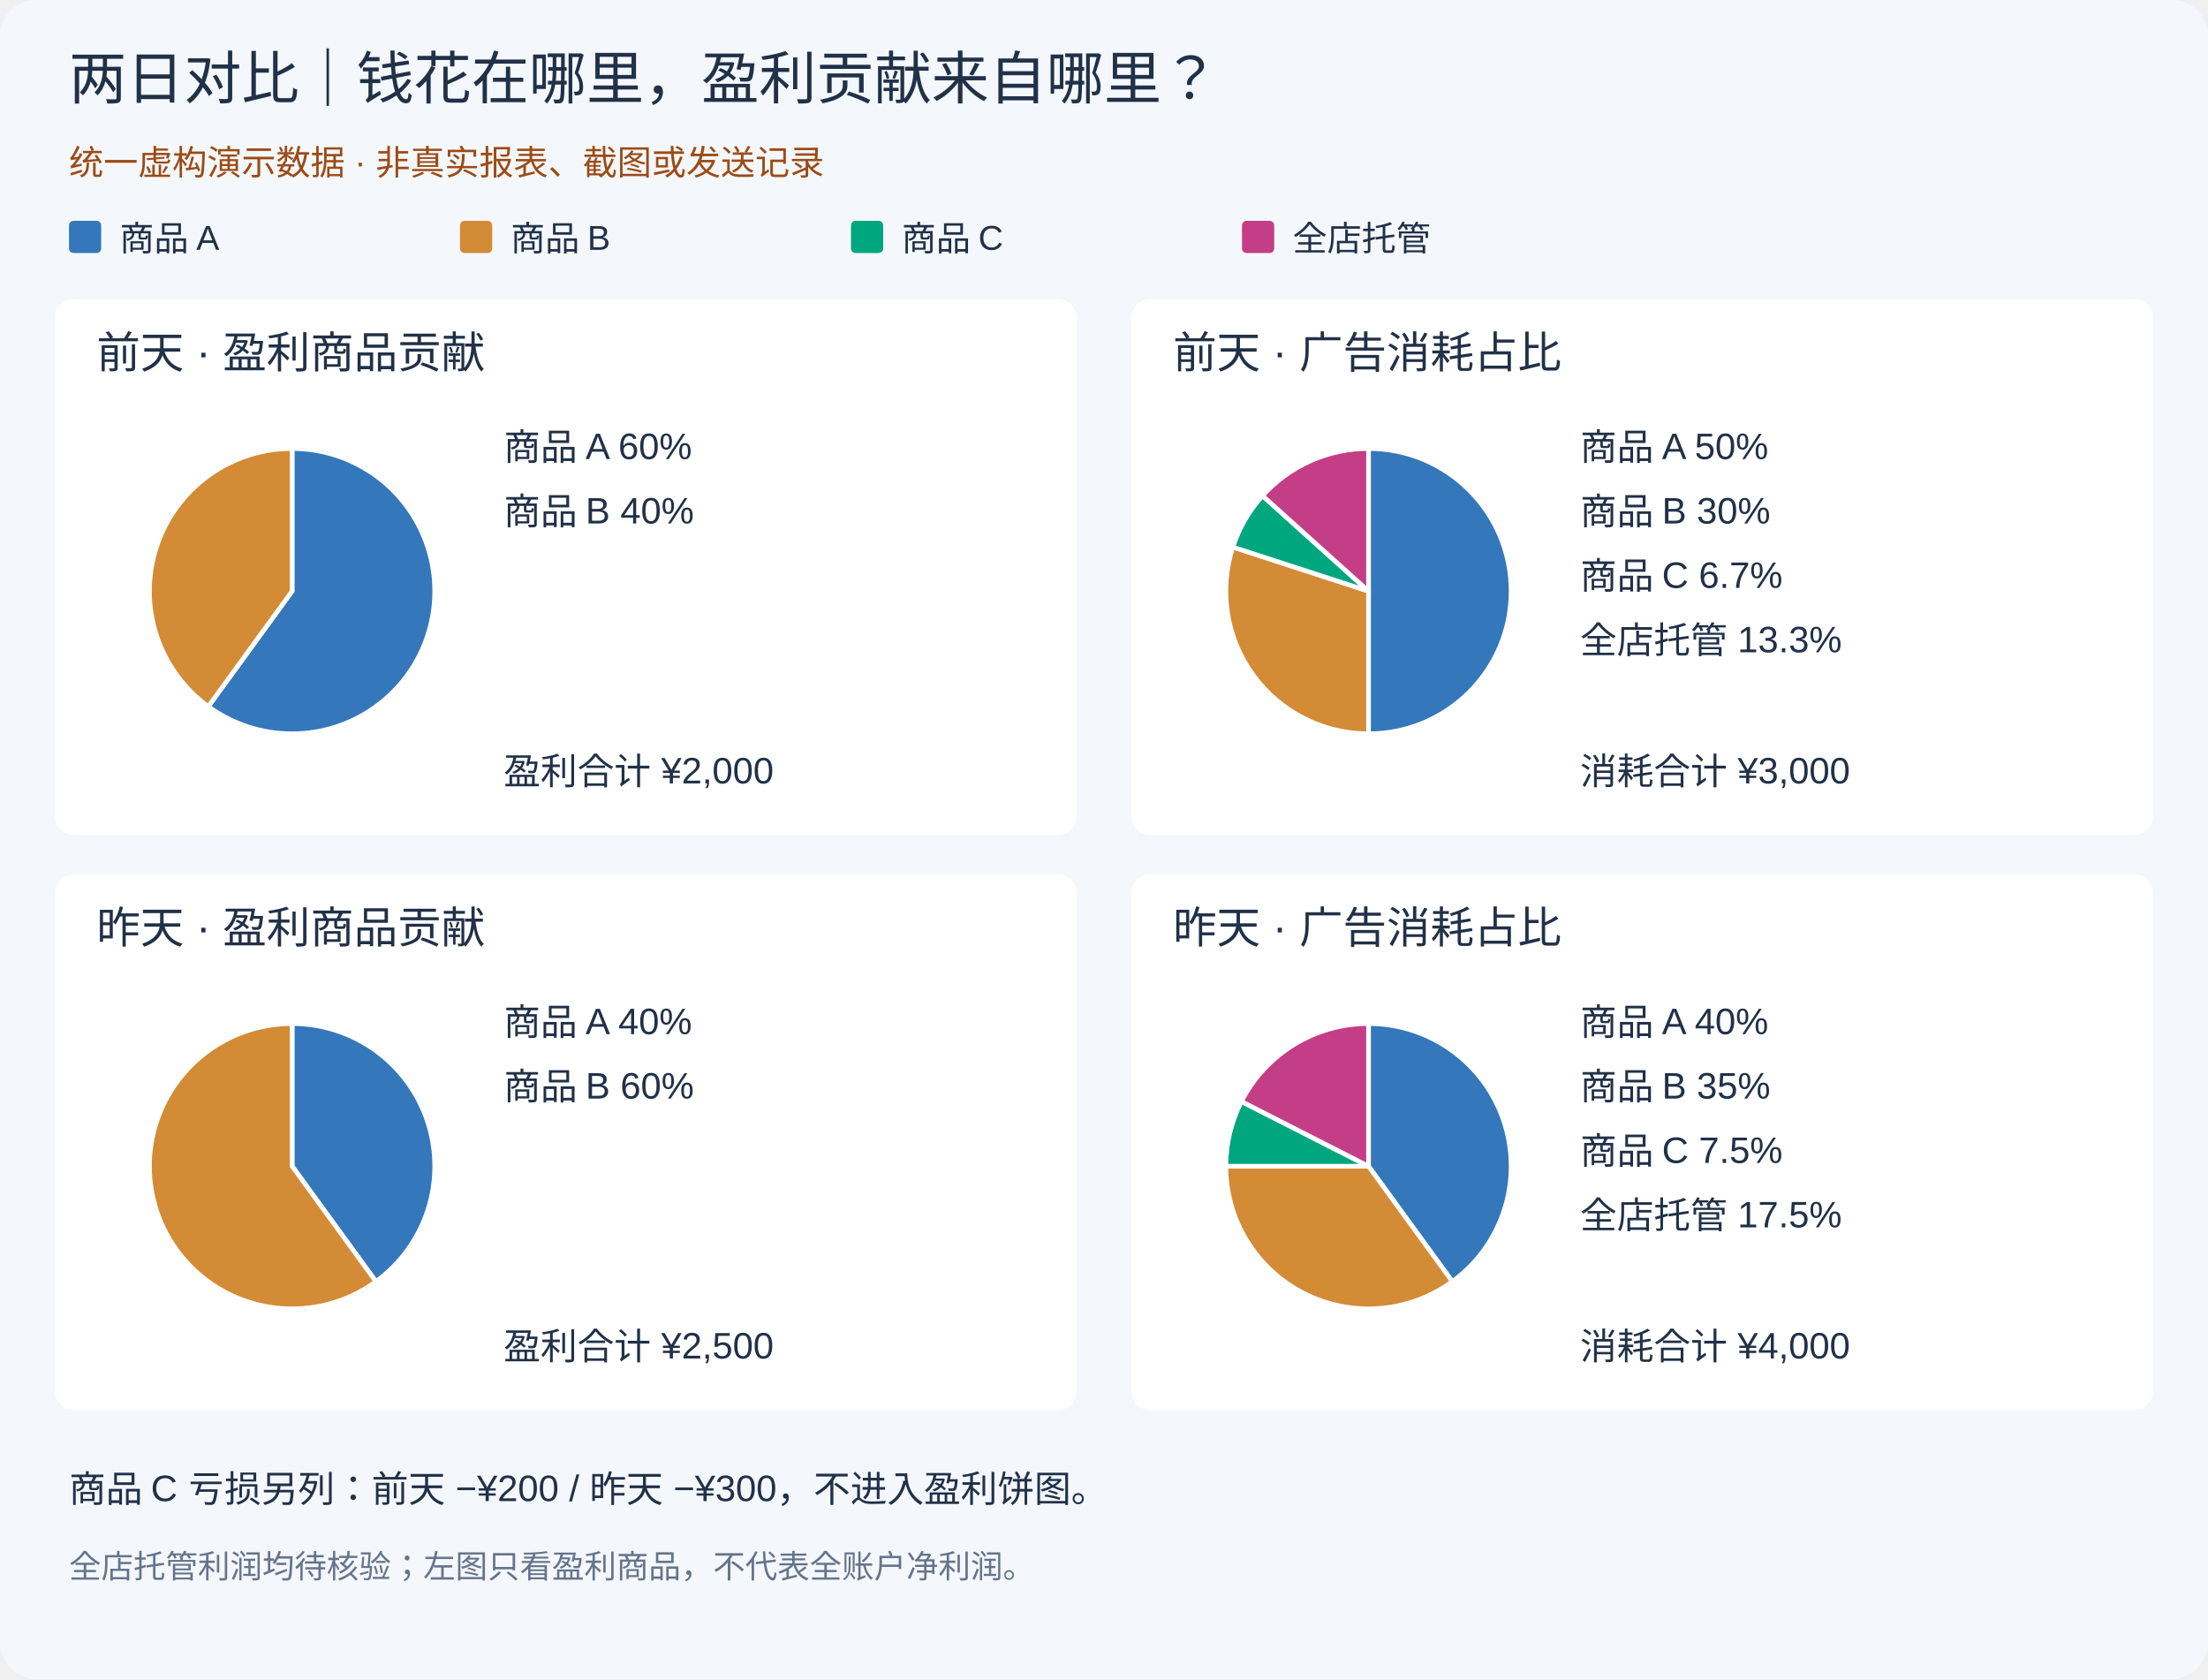
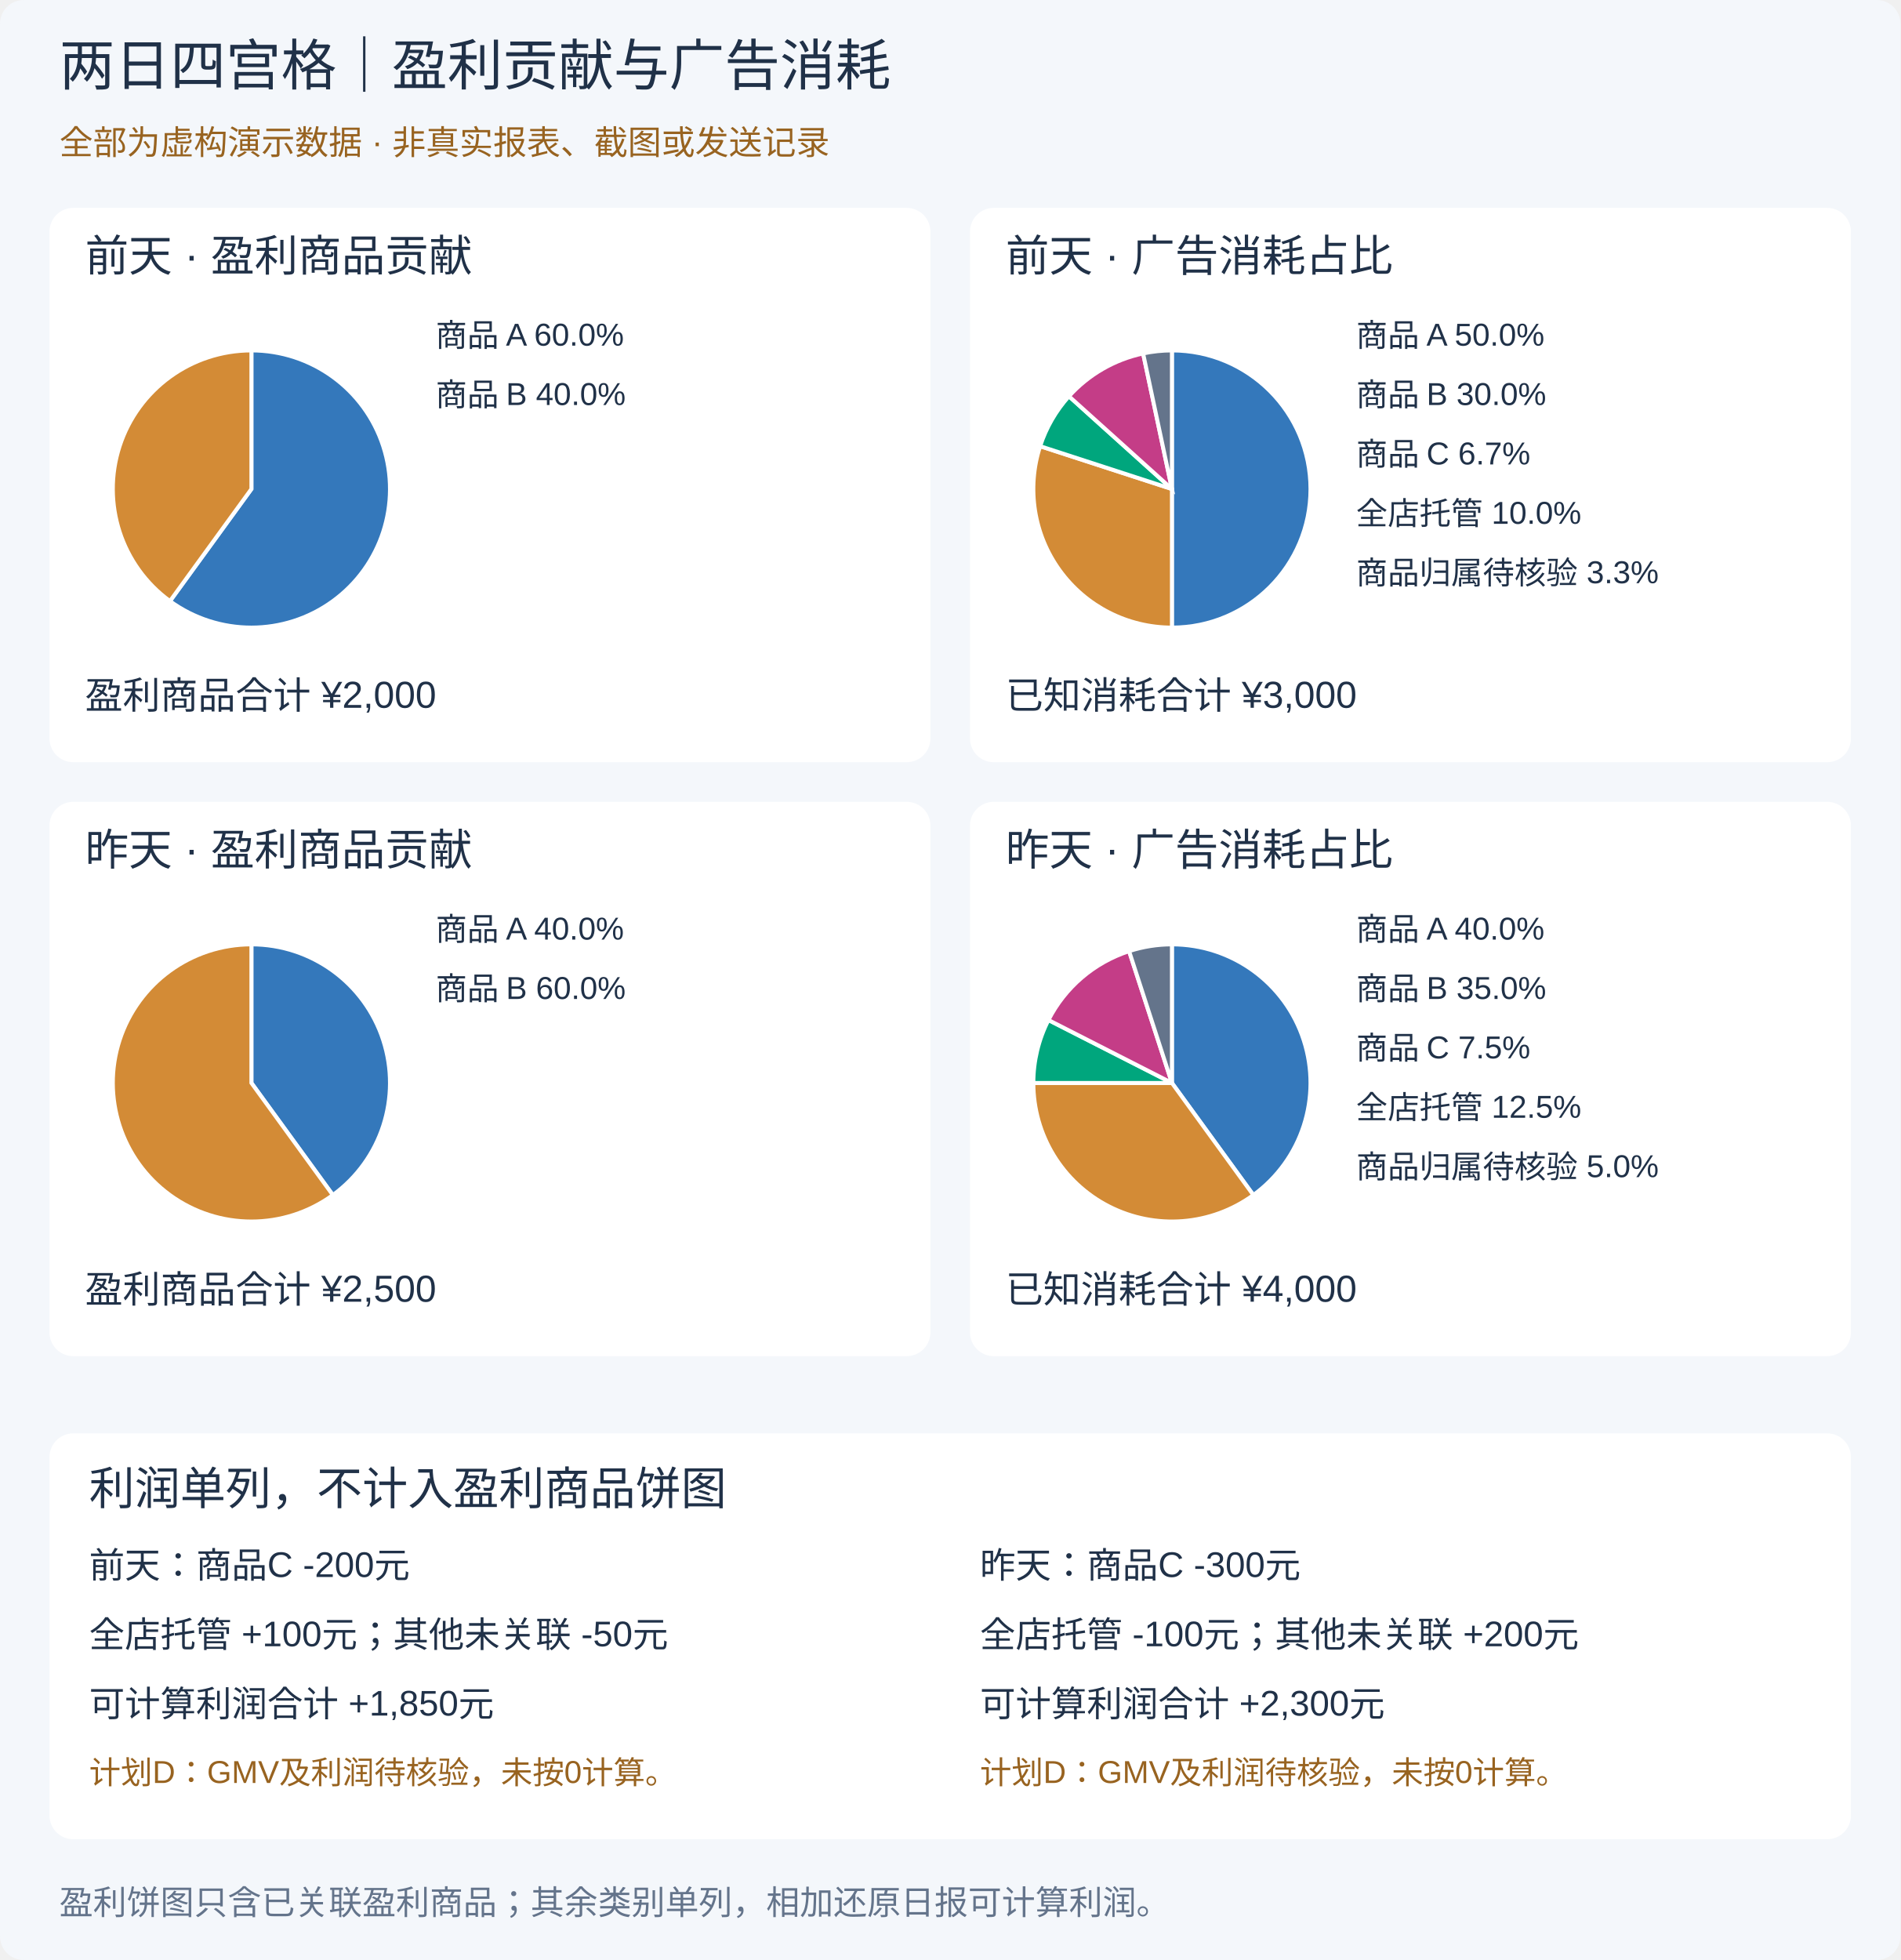
- <svg xmlns="http://www.w3.org/2000/svg" width="960" height="730" viewBox="0 0 960 730" role="img" aria-label="两日对比｜钱花在哪里，盈利贡献来自哪里？">
-   <rect x="0" y="0" width="960" height="730" fill="#f4f7fb" rx="16" />
-   <g font-family="-apple-system,BlinkMacSystemFont,Segoe UI,Arial,sans-serif" fill="#203148">
-     <text x="30" y="43" font-size="25" fill="#203148" text-anchor="start">两日对比｜钱花在哪里，盈利贡献来自哪里？</text>
-     <text x="30" y="76" font-size="15" fill="#9b4b16" text-anchor="start">统一虚构演示数据 · 非真实报表、截图或发送记录</text>
-     <rect x="30" y="96" width="14" height="14" fill="#3478bb" rx="2" />
-     <text x="52" y="109" font-size="15" fill="#203148" text-anchor="start">商品 A</text>
-     <rect x="200" y="96" width="14" height="14" fill="#d38b36" rx="2" />
-     <text x="222" y="109" font-size="15" fill="#203148" text-anchor="start">商品 B</text>
-     <rect x="370" y="96" width="14" height="14" fill="#00a67d" rx="2" />
-     <text x="392" y="109" font-size="15" fill="#203148" text-anchor="start">商品 C</text>
-     <rect x="540" y="96" width="14" height="14" fill="#c43d87" rx="2" />
-     <text x="562" y="109" font-size="15" fill="#203148" text-anchor="start">全店托管</text>
-     <rect x="24" y="130" width="444" height="233" fill="#fff" rx="8" />
-     <text x="42" y="160" font-size="19" fill="#203148" text-anchor="start">前天 · 盈利商品贡献</text>
-     <path d="M 127 257 L 127.0 195.0 A 62 62 0 1 1 90.557 307.159 Z" fill="#3478bb" stroke="#fff" stroke-width="2" />
-     <path d="M 127 257 L 90.557 307.159 A 62 62 0 0 1 127 195.0 Z" fill="#d38b36" stroke="#fff" stroke-width="2" />
-     <text x="219" y="200" font-size="16" fill="#203148" text-anchor="start">商品 A  60%</text>
-     <text x="219" y="228" font-size="16" fill="#203148" text-anchor="start">商品 B  40%</text>
-     <text x="219" y="341" font-size="16" fill="#203148" text-anchor="start">盈利合计 ¥2,000</text>
-     <rect x="492" y="130" width="444" height="233" fill="#fff" rx="8" />
-     <text x="510" y="160" font-size="19" fill="#203148" text-anchor="start">前天 · 广告消耗占比</text>
-     <path d="M 595 257 L 595.0 195.0 A 62 62 0 0 1 595.0 319.0 Z" fill="#3478bb" stroke="#fff" stroke-width="2" />
-     <path d="M 595 257 L 595.0 319.0 A 62 62 0 0 1 536.034 237.841 Z" fill="#d38b36" stroke="#fff" stroke-width="2" />
-     <path d="M 595 257 L 536.034 237.841 A 62 62 0 0 1 548.925 215.514 Z" fill="#00a67d" stroke="#fff" stroke-width="2" />
-     <path d="M 595 257 L 548.925 215.514 A 62 62 0 0 1 595.0 195.0 Z" fill="#c43d87" stroke="#fff" stroke-width="2" />
-     <text x="687" y="200" font-size="16" fill="#203148" text-anchor="start">商品 A  50%</text>
-     <text x="687" y="228" font-size="16" fill="#203148" text-anchor="start">商品 B  30%</text>
-     <text x="687" y="256" font-size="16" fill="#203148" text-anchor="start">商品 C  6.7%</text>
-     <text x="687" y="284" font-size="16" fill="#203148" text-anchor="start">全店托管  13.3%</text>
-     <text x="687" y="341" font-size="16" fill="#203148" text-anchor="start">消耗合计 ¥3,000</text>
-     <rect x="24" y="380" width="444" height="233" fill="#fff" rx="8" />
-     <text x="42" y="410" font-size="19" fill="#203148" text-anchor="start">昨天 · 盈利商品贡献</text>
-     <path d="M 127 507 L 127.0 445.0 A 62 62 0 0 1 163.443 557.159 Z" fill="#3478bb" stroke="#fff" stroke-width="2" />
-     <path d="M 127 507 L 163.443 557.159 A 62 62 0 1 1 127 445.0 Z" fill="#d38b36" stroke="#fff" stroke-width="2" />
-     <text x="219" y="450" font-size="16" fill="#203148" text-anchor="start">商品 A  40%</text>
-     <text x="219" y="478" font-size="16" fill="#203148" text-anchor="start">商品 B  60%</text>
-     <text x="219" y="591" font-size="16" fill="#203148" text-anchor="start">盈利合计 ¥2,500</text>
-     <rect x="492" y="380" width="444" height="233" fill="#fff" rx="8" />
-     <text x="510" y="410" font-size="19" fill="#203148" text-anchor="start">昨天 · 广告消耗占比</text>
-     <path d="M 595 507 L 595.0 445.0 A 62 62 0 0 1 631.443 557.159 Z" fill="#3478bb" stroke="#fff" stroke-width="2" />
-     <path d="M 595 507 L 631.443 557.159 A 62 62 0 0 1 533.0 507.0 Z" fill="#d38b36" stroke="#fff" stroke-width="2" />
-     <path d="M 595 507 L 533.0 507.0 A 62 62 0 0 1 539.758 478.853 Z" fill="#00a67d" stroke="#fff" stroke-width="2" />
-     <path d="M 595 507 L 539.758 478.853 A 62 62 0 0 1 595.0 445.0 Z" fill="#c43d87" stroke="#fff" stroke-width="2" />
-     <text x="687" y="450" font-size="16" fill="#203148" text-anchor="start">商品 A  40%</text>
-     <text x="687" y="478" font-size="16" fill="#203148" text-anchor="start">商品 B  35%</text>
-     <text x="687" y="506" font-size="16" fill="#203148" text-anchor="start">商品 C  7.5%</text>
-     <text x="687" y="534" font-size="16" fill="#203148" text-anchor="start">全店托管  17.5%</text>
-     <text x="687" y="591" font-size="16" fill="#203148" text-anchor="start">消耗合计 ¥4,000</text>
-     <text x="30" y="653" font-size="16" fill="#203148" text-anchor="start">商品 C 亏损另列：前天 −¥200 / 昨天 −¥300，不进入盈利饼图。</text>
-     <text x="30" y="686" font-size="14" fill="#64748b" text-anchor="start">全店托管利润均待核验；左图只看盈利商品，不代表全账户净利润。</text>
+ <svg xmlns="http://www.w3.org/2000/svg" aria-label="两日四宫格｜盈利贡献与广告消耗" width="960" height="990" viewBox="0 0 960 990" role="img">
+   <rect x="0" y="0" width="960" height="990" fill="#f4f7fb" rx="12" />
+   <g font-family="PingFang SC,Microsoft YaHei,Arial,sans-serif">
+     <text x="30" y="43" font-size="28" fill="#203148" text-anchor="start">两日四宫格｜盈利贡献与广告消耗</text>
+     <text x="30" y="78" font-size="17" fill="#986320" text-anchor="start">全部为虚构演示数据 · 非真实报表、截图或发送记录</text>
+     <rect x="25" y="105" width="445" height="280" fill="white" rx="12" />
+     <text x="43" y="137" font-size="22" fill="#203148" text-anchor="start">前天 · 盈利商品贡献</text>
+     <path d="M 127 247 L 127.0 177.0 A 70 70 0 1 1 85.855 303.631 Z" fill="#3478bb" stroke="white" stroke-width="2" />
+     <path d="M 127 247 L 85.855 303.631 A 70 70 0 0 1 127 177.0 Z" fill="#d38b36" stroke="white" stroke-width="2" />
+     <text x="220" y="175" font-size="16" fill="#203148" text-anchor="start">商品 A 60.0%</text>
+     <text x="220" y="205" font-size="16" fill="#203148" text-anchor="start">商品 B 40.0%</text>
+     <text x="43" y="358" font-size="19" fill="#203148" text-anchor="start">盈利商品合计 ¥2,000</text>
+     <rect x="490" y="105" width="445" height="280" fill="white" rx="12" />
+     <text x="508" y="137" font-size="22" fill="#203148" text-anchor="start">前天 · 广告消耗占比</text>
+     <path d="M 592 247 L 592.0 177.0 A 70 70 0 0 1 592.0 317.0 Z" fill="#3478bb" stroke="white" stroke-width="2" />
+     <path d="M 592 247 L 592.0 317.0 A 70 70 0 0 1 525.426 225.369 Z" fill="#d38b36" stroke="white" stroke-width="2" />
+     <path d="M 592 247 L 525.426 225.369 A 70 70 0 0 1 539.98 200.161 Z" fill="#00a67d" stroke="white" stroke-width="2" />
+     <path d="M 592 247 L 539.98 200.161 A 70 70 0 0 1 577.446 178.53 Z" fill="#c43d87" stroke="white" stroke-width="2" />
+     <path d="M 592 247 L 577.446 178.53 A 70 70 0 0 1 592.0 177.0 Z" fill="#64748b" stroke="white" stroke-width="2" />
+     <text x="685" y="175" font-size="16" fill="#203148" text-anchor="start">商品 A 50.0%</text>
+     <text x="685" y="205" font-size="16" fill="#203148" text-anchor="start">商品 B 30.0%</text>
+     <text x="685" y="235" font-size="16" fill="#203148" text-anchor="start">商品 C 6.7%</text>
+     <text x="685" y="265" font-size="16" fill="#203148" text-anchor="start">全店托管 10.0%</text>
+     <text x="685" y="295" font-size="16" fill="#203148" text-anchor="start">商品归属待核验 3.3%</text>
+     <text x="508" y="358" font-size="19" fill="#203148" text-anchor="start">已知消耗合计 ¥3,000</text>
+     <rect x="25" y="405" width="445" height="280" fill="white" rx="12" />
+     <text x="43" y="437" font-size="22" fill="#203148" text-anchor="start">昨天 · 盈利商品贡献</text>
+     <path d="M 127 547 L 127.0 477.0 A 70 70 0 0 1 168.145 603.631 Z" fill="#3478bb" stroke="white" stroke-width="2" />
+     <path d="M 127 547 L 168.145 603.631 A 70 70 0 1 1 127 477.0 Z" fill="#d38b36" stroke="white" stroke-width="2" />
+     <text x="220" y="475" font-size="16" fill="#203148" text-anchor="start">商品 A 40.0%</text>
+     <text x="220" y="505" font-size="16" fill="#203148" text-anchor="start">商品 B 60.0%</text>
+     <text x="43" y="658" font-size="19" fill="#203148" text-anchor="start">盈利商品合计 ¥2,500</text>
+     <rect x="490" y="405" width="445" height="280" fill="white" rx="12" />
+     <text x="508" y="437" font-size="22" fill="#203148" text-anchor="start">昨天 · 广告消耗占比</text>
+     <path d="M 592 547 L 592.0 477.0 A 70 70 0 0 1 633.145 603.631 Z" fill="#3478bb" stroke="white" stroke-width="2" />
+     <path d="M 592 547 L 633.145 603.631 A 70 70 0 0 1 522.0 547.0 Z" fill="#d38b36" stroke="white" stroke-width="2" />
+     <path d="M 592 547 L 522.0 547.0 A 70 70 0 0 1 529.63 515.221 Z" fill="#00a67d" stroke="white" stroke-width="2" />
+     <path d="M 592 547 L 529.63 515.221 A 70 70 0 0 1 570.369 480.426 Z" fill="#c43d87" stroke="white" stroke-width="2" />
+     <path d="M 592 547 L 570.369 480.426 A 70 70 0 0 1 592.0 477.0 Z" fill="#64748b" stroke="white" stroke-width="2" />
+     <text x="685" y="475" font-size="16" fill="#203148" text-anchor="start">商品 A 40.0%</text>
+     <text x="685" y="505" font-size="16" fill="#203148" text-anchor="start">商品 B 35.0%</text>
+     <text x="685" y="535" font-size="16" fill="#203148" text-anchor="start">商品 C 7.5%</text>
+     <text x="685" y="565" font-size="16" fill="#203148" text-anchor="start">全店托管 12.5%</text>
+     <text x="685" y="595" font-size="16" fill="#203148" text-anchor="start">商品归属待核验 5.0%</text>
+     <text x="508" y="658" font-size="19" fill="#203148" text-anchor="start">已知消耗合计 ¥4,000</text>
+     <rect x="25" y="724" width="910" height="205" fill="white" rx="12" />
+     <text x="45" y="760" font-size="23" fill="#203148" text-anchor="start">利润单列，不计入盈利商品饼图</text>
+     <text x="45" y="797" font-size="18" fill="#203148" text-anchor="start">前天：商品C -200元</text>
+     <text x="45" y="832" font-size="18" fill="#203148" text-anchor="start">全店托管 +100元；其他未关联 -50元</text>
+     <text x="45" y="867" font-size="18" fill="#203148" text-anchor="start">可计算利润合计 +1,850元</text>
+     <text x="45" y="901" font-size="16" fill="#986320" text-anchor="start">计划D：GMV及利润待核验，未按0计算。</text>
+     <text x="495" y="797" font-size="18" fill="#203148" text-anchor="start">昨天：商品C -300元</text>
+     <text x="495" y="832" font-size="18" fill="#203148" text-anchor="start">全店托管 -100元；其他未关联 +200元</text>
+     <text x="495" y="867" font-size="18" fill="#203148" text-anchor="start">可计算利润合计 +2,300元</text>
+     <text x="495" y="901" font-size="16" fill="#986320" text-anchor="start">计划D：GMV及利润待核验，未按0计算。</text>
+     <text x="30" y="967" font-size="17" fill="#64748b" text-anchor="start">盈利饼图只含已关联盈利商品；其余类别单列，相加还原日报可计算利润。</text>
  </g>
</svg>
